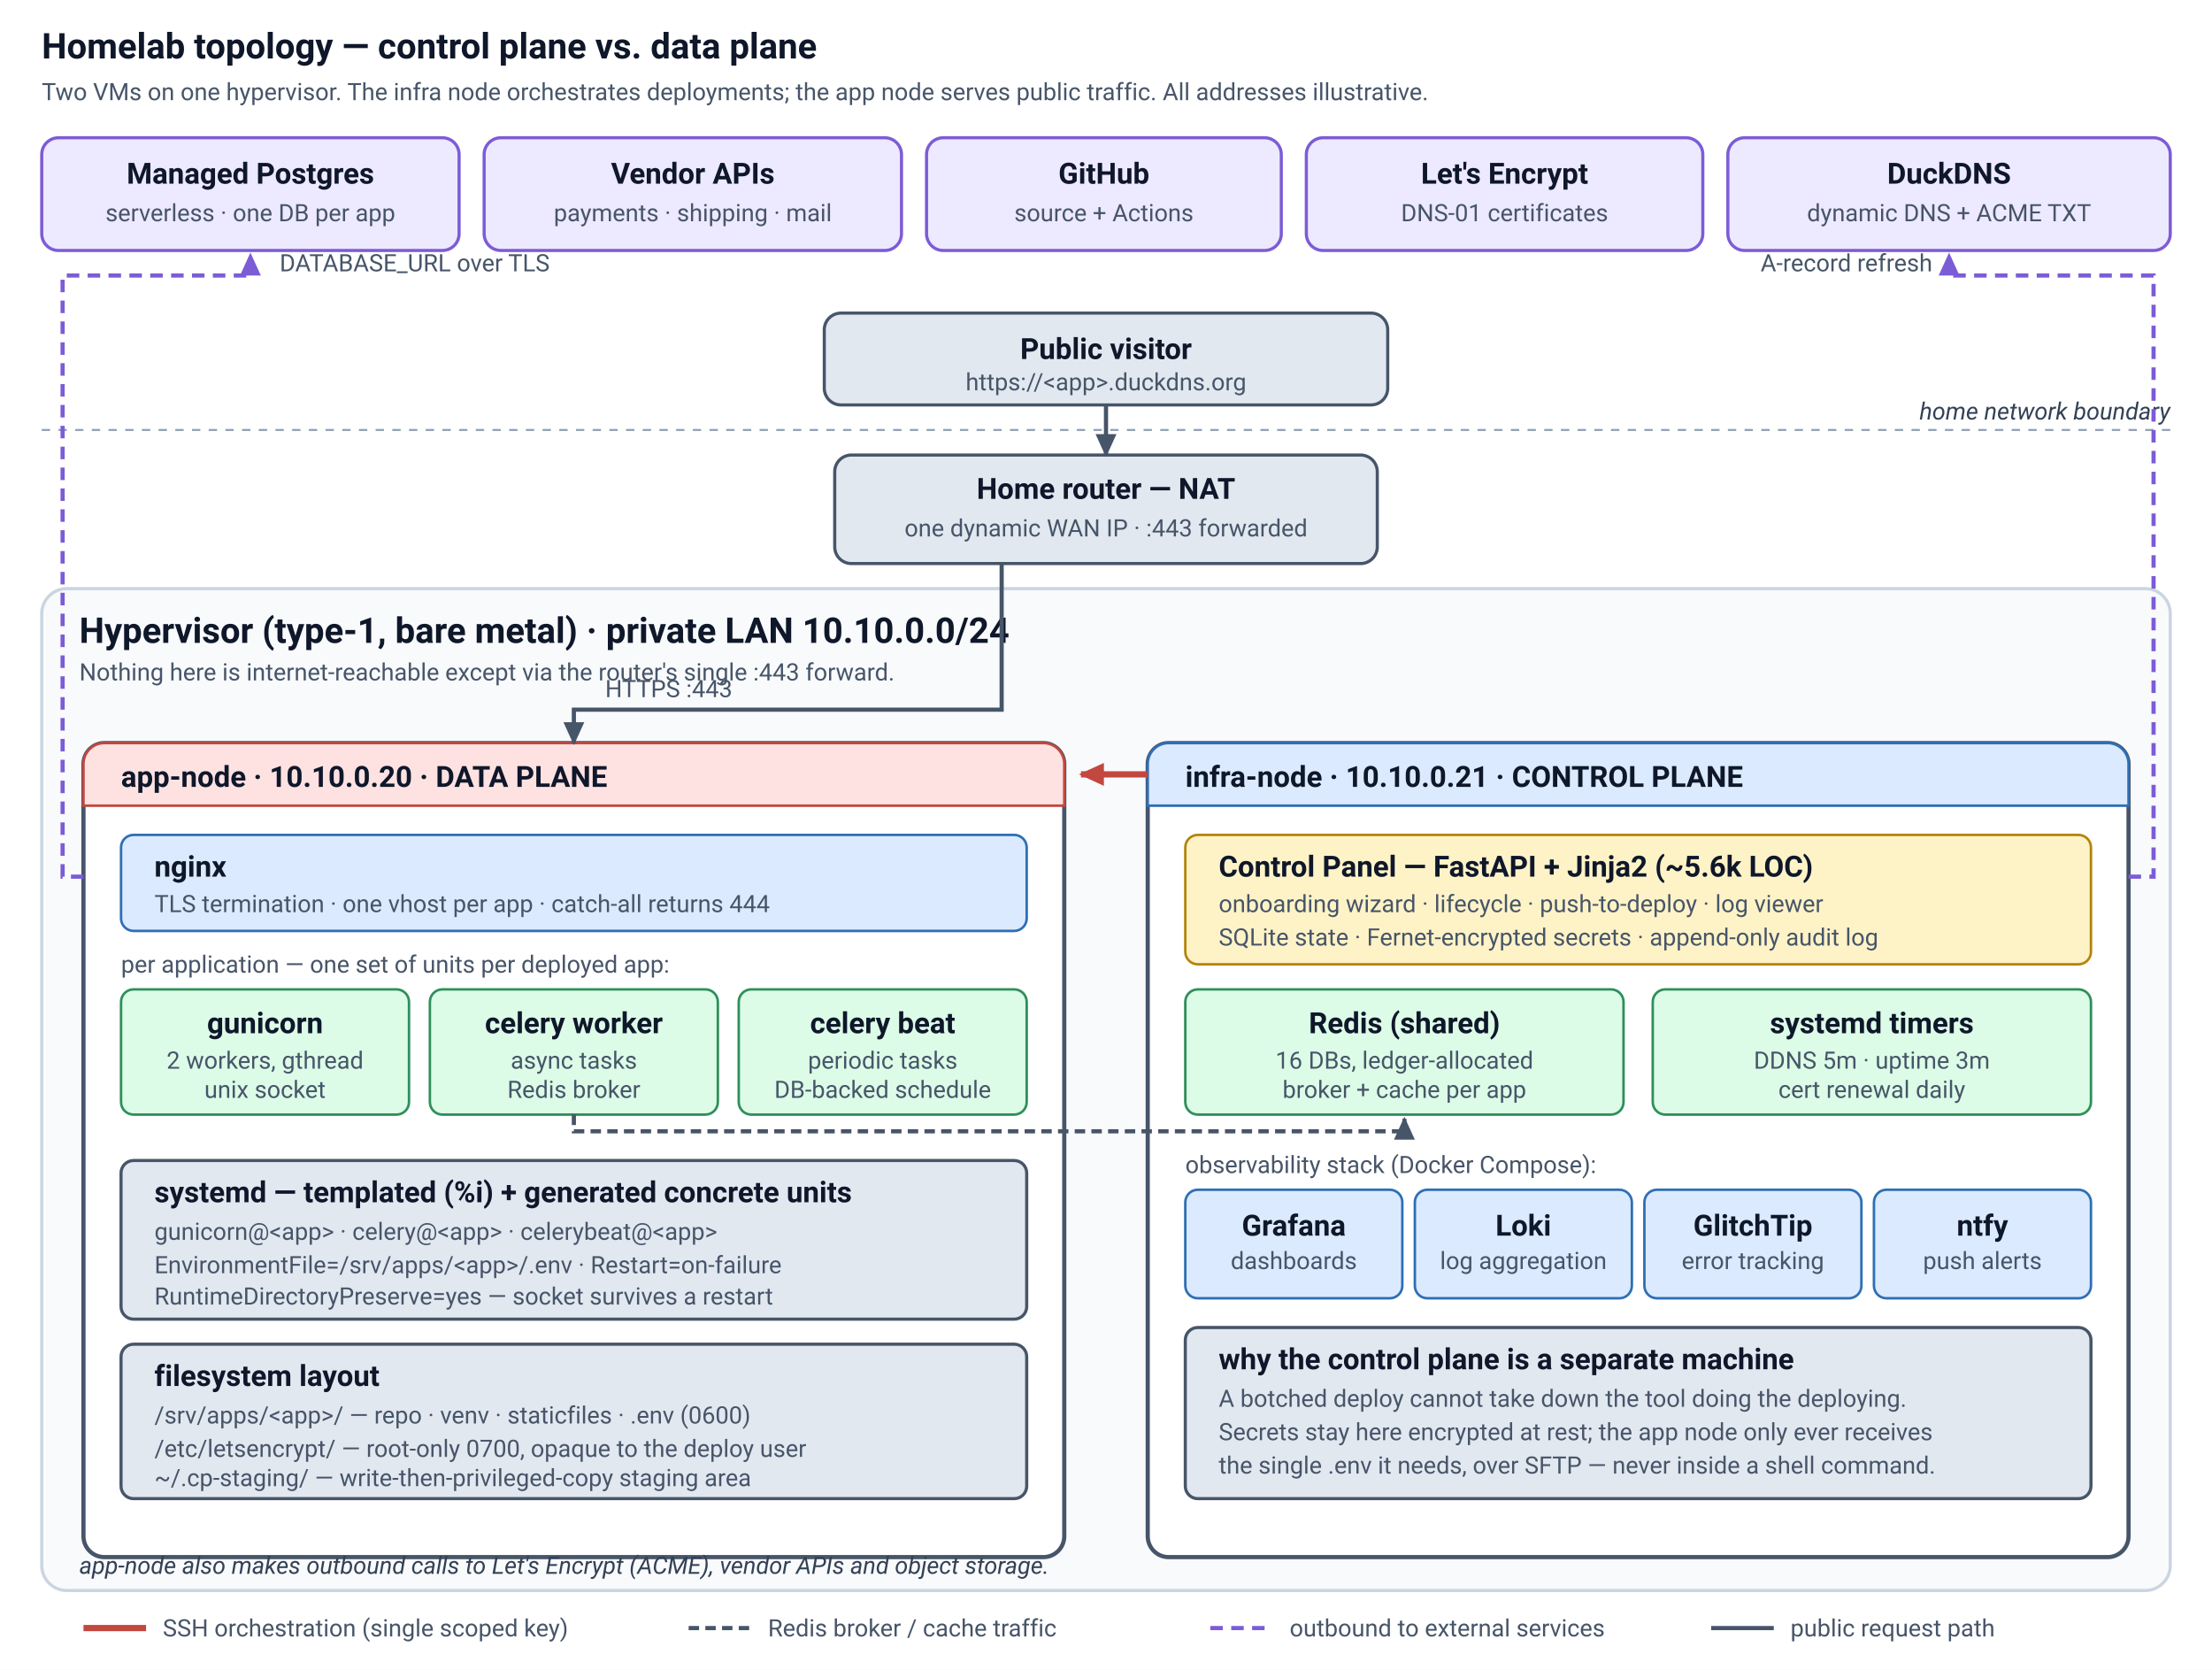
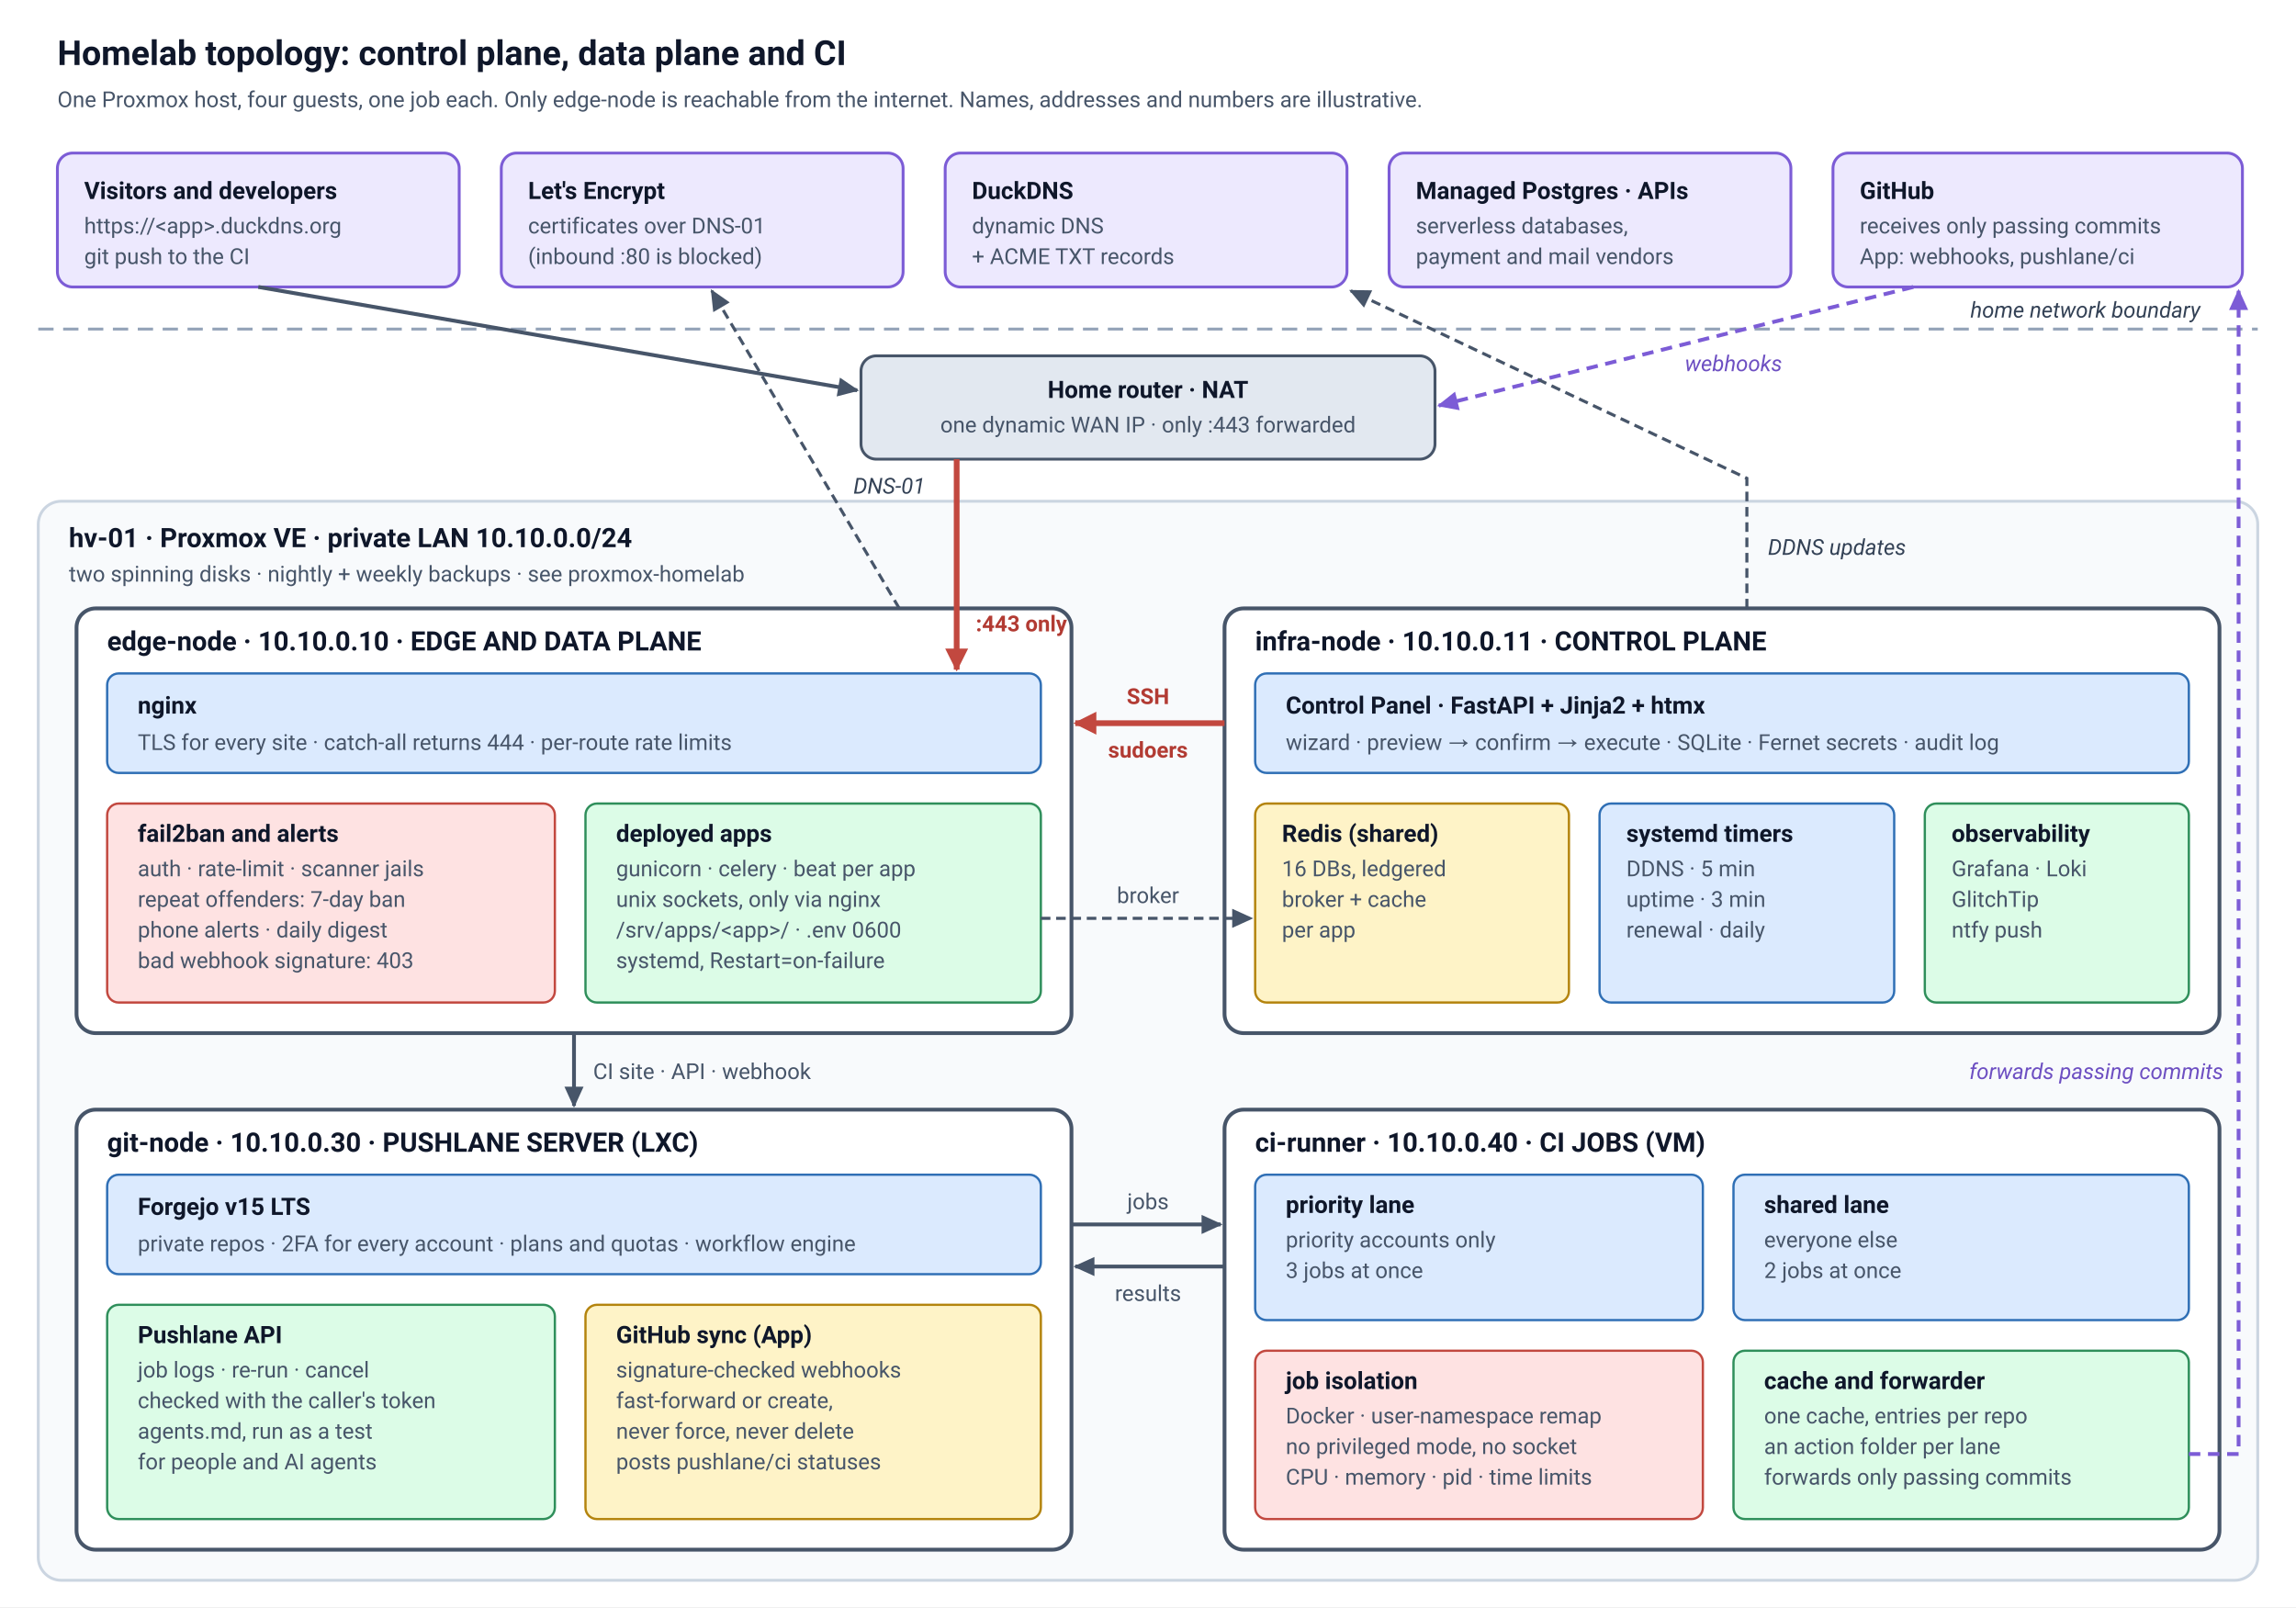
- <svg xmlns="http://www.w3.org/2000/svg" viewBox="0 0 1060 800" width="1060" height="800" font-family="ui-sans-serif,-apple-system,Segoe UI,Roboto,Helvetica,Arial,sans-serif">
+ <svg xmlns="http://www.w3.org/2000/svg" viewBox="0 0 1200 840" width="1200" height="840" font-family="ui-sans-serif,-apple-system,Segoe UI,Roboto,Helvetica,Arial,sans-serif">
  <style>
+     .bg    { fill:#ffffff; }
    .frame { fill:#f8fafc; stroke:#cbd5e1; stroke-width:1.5; }
    .ext   { fill:#ede9fe; stroke:#7c5cd6; stroke-width:1.5; }
    .vm    { fill:#ffffff; stroke:#475569; stroke-width:2; }
    .svc   { fill:#dbeafe; stroke:#2f6fb5; stroke-width:1.2; }
    .svcg  { fill:#dcfce7; stroke:#2f8f5b; stroke-width:1.2; }
    .svca  { fill:#fef3c7; stroke:#b4840e; stroke-width:1.2; }
    .svcr  { fill:#fee2e2; stroke:#c2483f; stroke-width:1.2; }
    .net   { fill:#e2e8f0; stroke:#475569; stroke-width:1.5; }
+     .th    { fill:#0f172a; font-size:18px; font-weight:700; }
    .tb    { fill:#0f172a; font-size:14px; font-weight:700; }
-     .th    { fill:#0f172a; font-size:17px; font-weight:700; }
+     .tn    { fill:#0f172a; font-size:12.5px; font-weight:700; }
    .ts    { fill:#475569; font-size:11.5px; }
    .tm    { fill:#334155; font-size:11.5px; font-style:italic; }
+     .tp    { fill:#6d4fc2; font-size:11.5px; font-style:italic; }
+     .tr    { fill:#b23b33; font-size:11.5px; font-weight:700; }
    .ln    { stroke:#475569; stroke-width:2; fill:none; }
    .lnr   { stroke:#c2483f; stroke-width:3; fill:none; }
    .lnp   { stroke:#7c5cd6; stroke-width:2; fill:none; stroke-dasharray:6 4; }
-     .lnd   { stroke:#475569; stroke-width:2; fill:none; stroke-dasharray:5 3; }
+     .lnd   { stroke:#475569; stroke-width:1.6; fill:none; stroke-dasharray:5 3; }
+     .bound { stroke:#94a3b8; stroke-width:1.5; stroke-dasharray:8 5; }
  </style>
  <defs>
    <marker id="a" markerUnits="userSpaceOnUse" markerWidth="12" markerHeight="12" refX="10" refY="5" orient="auto">
      <path d="M0,0 L0,10 L11,5 z" fill="#475569" />
    </marker>
-     <marker id="ar" markerUnits="userSpaceOnUse" markerWidth="14" markerHeight="14" refX="11" refY="5.5" orient="auto">
-       <path d="M0,0 L0,11 L12,5.5 z" fill="#c2483f" />
+     <marker id="ar" markerUnits="userSpaceOnUse" markerWidth="14" markerHeight="14" refX="11" refY="6" orient="auto">
+       <path d="M0,0 L0,12 L12,6 z" fill="#c2483f" />
    </marker>
    <marker id="ap" markerUnits="userSpaceOnUse" markerWidth="12" markerHeight="12" refX="10" refY="5" orient="auto">
      <path d="M0,0 L0,10 L11,5 z" fill="#7c5cd6" />
    </marker>
  </defs>
-   <rect x="0" y="0" width="1060" height="800" fill="#ffffff" />
-   <text class="th" x="20" y="28">Homelab topology — control plane vs. data plane</text>
-   <text class="ts" x="20" y="48">Two VMs on one hypervisor. The infra node orchestrates deployments; the app node serves public traffic. All addresses illustrative.</text>
-   <rect class="ext" x="20" y="66" width="200" height="54" rx="8" />
-   <text class="tb" x="120" y="88" text-anchor="middle">Managed Postgres</text>
-   <text class="ts" x="120" y="106" text-anchor="middle">serverless · one DB per app</text>
-   <rect class="ext" x="232" y="66" width="200" height="54" rx="8" />
-   <text class="tb" x="332" y="88" text-anchor="middle">Vendor APIs</text>
-   <text class="ts" x="332" y="106" text-anchor="middle">payments · shipping · mail</text>
-   <rect class="ext" x="444" y="66" width="170" height="54" rx="8" />
-   <text class="tb" x="529" y="88" text-anchor="middle">GitHub</text>
-   <text class="ts" x="529" y="106" text-anchor="middle">source + Actions</text>
-   <rect class="ext" x="626" y="66" width="190" height="54" rx="8" />
-   <text class="tb" x="721" y="88" text-anchor="middle">Let's Encrypt</text>
-   <text class="ts" x="721" y="106" text-anchor="middle">DNS-01 certificates</text>
-   <rect class="ext" x="828" y="66" width="212" height="54" rx="8" />
-   <text class="tb" x="934" y="88" text-anchor="middle">DuckDNS</text>
-   <text class="ts" x="934" y="106" text-anchor="middle">dynamic DNS + ACME TXT</text>
-   <rect class="net" x="395" y="150" width="270" height="44" rx="8" />
-   <text class="tb" x="530" y="172" text-anchor="middle">Public visitor</text>
-   <text class="ts" x="530" y="187" text-anchor="middle">https://&lt;app&gt;.duckdns.org</text>
-   <line x1="20" y1="206" x2="1040" y2="206" stroke="#94a3b8" stroke-width="1" stroke-dasharray="4 4" />
-   <text class="tm" x="1040" y="201" text-anchor="end">home network boundary</text>
-   <rect class="net" x="400" y="218" width="260" height="52" rx="8" />
-   <text class="tb" x="530" y="239" text-anchor="middle">Home router — NAT</text>
-   <text class="ts" x="530" y="257" text-anchor="middle">one dynamic WAN IP · :443 forwarded</text>
-   <rect class="frame" x="20" y="282" width="1020" height="480" rx="12" />
-   <text class="th" x="38" y="308">Hypervisor (type-1, bare metal) · private LAN 10.10.0.0/24</text>
-   <text class="ts" x="38" y="326">Nothing here is internet-reachable except via the router's single :443 forward.</text>
-   <rect class="vm" x="40" y="356" width="470" height="390" rx="10" />
-   <path class="svcr" d="M40 366 a10 10 0 0 1 10 -10 h450 a10 10 0 0 1 10 10 v20 h-470 z" />
-   <text class="tb" x="58" y="377">app-node · 10.10.0.20 · DATA PLANE</text>
-   <rect class="svc" x="58" y="400" width="434" height="46" rx="6" />
-   <text class="tb" x="74" y="420">nginx</text>
-   <text class="ts" x="74" y="437">TLS termination · one vhost per app · catch-all returns 444</text>
-   <text class="ts" x="58" y="466">per application — one set of units per deployed app:</text>
-   <rect class="svcg" x="58" y="474" width="138" height="60" rx="6" />
-   <text class="tb" x="127" y="495" text-anchor="middle">gunicorn</text>
-   <text class="ts" x="127" y="512" text-anchor="middle">2 workers, gthread</text>
-   <text class="ts" x="127" y="526" text-anchor="middle">unix socket</text>
-   <rect class="svcg" x="206" y="474" width="138" height="60" rx="6" />
-   <text class="tb" x="275" y="495" text-anchor="middle">celery worker</text>
-   <text class="ts" x="275" y="512" text-anchor="middle">async tasks</text>
-   <text class="ts" x="275" y="526" text-anchor="middle">Redis broker</text>
-   <rect class="svcg" x="354" y="474" width="138" height="60" rx="6" />
-   <text class="tb" x="423" y="495" text-anchor="middle">celery beat</text>
-   <text class="ts" x="423" y="512" text-anchor="middle">periodic tasks</text>
-   <text class="ts" x="423" y="526" text-anchor="middle">DB-backed schedule</text>
-   <rect class="net" x="58" y="556" width="434" height="76" rx="6" />
-   <text class="tb" x="74" y="576">systemd — templated (%i) + generated concrete units</text>
-   <text class="ts" x="74" y="594">gunicorn@&lt;app&gt; · celery@&lt;app&gt; · celerybeat@&lt;app&gt;</text>
-   <text class="ts" x="74" y="610">EnvironmentFile=/srv/apps/&lt;app&gt;/.env · Restart=on-failure</text>
-   <text class="ts" x="74" y="625">RuntimeDirectoryPreserve=yes — socket survives a restart</text>
-   <rect class="net" x="58" y="644" width="434" height="74" rx="6" />
-   <text class="tb" x="74" y="664">filesystem layout</text>
-   <text class="ts" x="74" y="682">/srv/apps/&lt;app&gt;/ — repo · venv · staticfiles · .env (0600)</text>
-   <text class="ts" x="74" y="698">/etc/letsencrypt/ — root-only 0700, opaque to the deploy user</text>
-   <text class="ts" x="74" y="712">~/.cp-staging/ — write-then-privileged-copy staging area</text>
-   <rect class="vm" x="550" y="356" width="470" height="390" rx="10" />
-   <path class="svc" d="M550 366 a10 10 0 0 1 10 -10 h450 a10 10 0 0 1 10 10 v20 h-470 z" />
-   <text class="tb" x="568" y="377">infra-node · 10.10.0.21 · CONTROL PLANE</text>
-   <rect class="svca" x="568" y="400" width="434" height="62" rx="6" />
-   <text class="tb" x="584" y="420">Control Panel — FastAPI + Jinja2 (~5.6k LOC)</text>
-   <text class="ts" x="584" y="437">onboarding wizard · lifecycle · push-to-deploy · log viewer</text>
-   <text class="ts" x="584" y="453">SQLite state · Fernet-encrypted secrets · append-only audit log</text>
-   <rect class="svcg" x="568" y="474" width="210" height="60" rx="6" />
-   <text class="tb" x="673" y="495" text-anchor="middle">Redis (shared)</text>
-   <text class="ts" x="673" y="512" text-anchor="middle">16 DBs, ledger-allocated</text>
-   <text class="ts" x="673" y="526" text-anchor="middle">broker + cache per app</text>
-   <rect class="svcg" x="792" y="474" width="210" height="60" rx="6" />
-   <text class="tb" x="897" y="495" text-anchor="middle">systemd timers</text>
-   <text class="ts" x="897" y="512" text-anchor="middle">DDNS 5m · uptime 3m</text>
-   <text class="ts" x="897" y="526" text-anchor="middle">cert renewal daily</text>
-   <text class="ts" x="568" y="562">observability stack (Docker Compose):</text>
-   <rect class="svc" x="568" y="570" width="104" height="52" rx="6" />
-   <text class="tb" x="620" y="592" text-anchor="middle">Grafana</text>
-   <text class="ts" x="620" y="608" text-anchor="middle">dashboards</text>
-   <rect class="svc" x="678" y="570" width="104" height="52" rx="6" />
-   <text class="tb" x="730" y="592" text-anchor="middle">Loki</text>
-   <text class="ts" x="730" y="608" text-anchor="middle">log aggregation</text>
-   <rect class="svc" x="788" y="570" width="104" height="52" rx="6" />
-   <text class="tb" x="840" y="592" text-anchor="middle">GlitchTip</text>
-   <text class="ts" x="840" y="608" text-anchor="middle">error tracking</text>
-   <rect class="svc" x="898" y="570" width="104" height="52" rx="6" />
-   <text class="tb" x="950" y="592" text-anchor="middle">ntfy</text>
-   <text class="ts" x="950" y="608" text-anchor="middle">push alerts</text>
-   <rect class="net" x="568" y="636" width="434" height="82" rx="6" />
-   <text class="tb" x="584" y="656">why the control plane is a separate machine</text>
-   <text class="ts" x="584" y="674">A botched deploy cannot take down the tool doing the deploying.</text>
-   <text class="ts" x="584" y="690">Secrets stay here encrypted at rest; the app node only ever receives</text>
-   <text class="ts" x="584" y="706">the single .env it needs, over SFTP — never inside a shell command.</text>
-   <text class="tm" x="38" y="754">app-node also makes outbound calls to Let's Encrypt (ACME), vendor APIs and object storage.</text>
-   <line class="ln" x1="530" y1="194" x2="530" y2="218" marker-end="url(#a)" />
-   <path class="ln" d="M 480 270 L 480 340 L 275 340 L 275 356" marker-end="url(#a)" />
-   <text class="ts" x="290" y="334">HTTPS :443</text>
-   <path class="lnr" d="M 550 371 L 518 371" marker-end="url(#ar)" />
-   <path class="lnd" d="M 275 534 L 275 542 L 673 542 L 673 536" marker-end="url(#a)" />
-   <path class="lnp" d="M 40 420 L 30 420 L 30 132 L 120 132 L 120 122" marker-end="url(#ap)" />
-   <text class="ts" x="134" y="130">DATABASE_URL over TLS</text>
-   <path class="lnp" d="M 1020 420 L 1032 420 L 1032 132 L 934 132 L 934 122" marker-end="url(#ap)" />
-   <text class="ts" x="926" y="130" text-anchor="end">A-record refresh</text>
-   <line class="lnr" x1="40" y1="780" x2="70" y2="780" />
-   <text class="ts" x="78" y="784">SSH orchestration (single scoped key)</text>
-   <line class="lnd" x1="330" y1="780" x2="360" y2="780" />
-   <text class="ts" x="368" y="784">Redis broker / cache traffic</text>
-   <line class="lnp" x1="580" y1="780" x2="610" y2="780" />
-   <text class="ts" x="618" y="784">outbound to external services</text>
-   <line class="ln" x1="820" y1="780" x2="850" y2="780" />
-   <text class="ts" x="858" y="784">public request path</text>
+   <rect class="bg" x="0" y="0" width="1200" height="840" />
+   <text class="th" x="30" y="34">Homelab topology: control plane, data plane and CI</text>
+   <text class="ts" x="30" y="56">One Proxmox host, four guests, one job each. Only edge-node is reachable from the internet. Names, addresses and numbers are illustrative.</text>
+   <rect class="ext" x="30" y="80" width="210" height="70" rx="8" />
+   <text class="tn" x="44" y="104">Visitors and developers</text>
+   <text class="ts" x="44" y="122">https://&lt;app&gt;.duckdns.org</text>
+   <text class="ts" x="44" y="138">git push to the CI</text>
+   <rect class="ext" x="262" y="80" width="210" height="70" rx="8" />
+   <text class="tn" x="276" y="104">Let's Encrypt</text>
+   <text class="ts" x="276" y="122">certificates over DNS-01</text>
+   <text class="ts" x="276" y="138">(inbound :80 is blocked)</text>
+   <rect class="ext" x="494" y="80" width="210" height="70" rx="8" />
+   <text class="tn" x="508" y="104">DuckDNS</text>
+   <text class="ts" x="508" y="122">dynamic DNS</text>
+   <text class="ts" x="508" y="138">+ ACME TXT records</text>
+   <rect class="ext" x="726" y="80" width="210" height="70" rx="8" />
+   <text class="tn" x="740" y="104">Managed Postgres · APIs</text>
+   <text class="ts" x="740" y="122">serverless databases,</text>
+   <text class="ts" x="740" y="138">payment and mail vendors</text>
+   <rect class="ext" x="958" y="80" width="214" height="70" rx="8" />
+   <text class="tn" x="972" y="104">GitHub</text>
+   <text class="ts" x="972" y="122">receives only passing commits</text>
+   <text class="ts" x="972" y="138">App: webhooks, pushlane/ci</text>
+   <line class="bound" x1="20" y1="172" x2="1180" y2="172" />
+   <text class="tm" x="1150" y="166" text-anchor="end">home network boundary</text>
+   <rect class="net" x="450" y="186" width="300" height="54" rx="8" />
+   <text class="tn" x="600" y="208" text-anchor="middle">Home router · NAT</text>
+   <text class="ts" x="600" y="226" text-anchor="middle">one dynamic WAN IP · only :443 forwarded</text>
+   <rect class="frame" x="20" y="262" width="1160" height="564" rx="12" />
+   <text class="tb" x="36" y="286">hv-01 · Proxmox VE · private LAN 10.10.0.0/24</text>
+   <text class="ts" x="36" y="304">two spinning disks · nightly + weekly backups · see proxmox-homelab</text>
+   <rect class="vm" x="40" y="318" width="520" height="222" rx="10" />
+   <text class="tb" x="56" y="340">edge-node · 10.10.0.10 · EDGE AND DATA PLANE</text>
+   <rect class="svc" x="56" y="352" width="488" height="52" rx="6" />
+   <text class="tn" x="72" y="373">nginx</text>
+   <text class="ts" x="72" y="392">TLS for every site · catch-all returns 444 · per-route rate limits</text>
+   <rect class="svcr" x="56" y="420" width="234" height="104" rx="6" />
+   <text class="tn" x="72" y="440">fail2ban and alerts</text>
+   <text class="ts" x="72" y="458">auth · rate-limit · scanner jails</text>
+   <text class="ts" x="72" y="474">repeat offenders: 7-day ban</text>
+   <text class="ts" x="72" y="490">phone alerts · daily digest</text>
+   <text class="ts" x="72" y="506">bad webhook signature: 403</text>
+   <rect class="svcg" x="306" y="420" width="238" height="104" rx="6" />
+   <text class="tn" x="322" y="440">deployed apps</text>
+   <text class="ts" x="322" y="458">gunicorn · celery · beat per app</text>
+   <text class="ts" x="322" y="474">unix sockets, only via nginx</text>
+   <text class="ts" x="322" y="490">/srv/apps/&lt;app&gt;/ · .env 0600</text>
+   <text class="ts" x="322" y="506">systemd, Restart=on-failure</text>
+   <rect class="vm" x="640" y="318" width="520" height="222" rx="10" />
+   <text class="tb" x="656" y="340">infra-node · 10.10.0.11 · CONTROL PLANE</text>
+   <rect class="svc" x="656" y="352" width="488" height="52" rx="6" />
+   <text class="tn" x="672" y="373">Control Panel · FastAPI + Jinja2 + htmx</text>
+   <text class="ts" x="672" y="392">wizard · preview → confirm → execute · SQLite · Fernet secrets · audit log</text>
+   <rect class="svca" x="656" y="420" width="164" height="104" rx="6" />
+   <text class="tn" x="670" y="440">Redis (shared)</text>
+   <text class="ts" x="670" y="458">16 DBs, ledgered</text>
+   <text class="ts" x="670" y="474">broker + cache</text>
+   <text class="ts" x="670" y="490">per app</text>
+   <rect class="svc" x="836" y="420" width="154" height="104" rx="6" />
+   <text class="tn" x="850" y="440">systemd timers</text>
+   <text class="ts" x="850" y="458">DDNS · 5 min</text>
+   <text class="ts" x="850" y="474">uptime · 3 min</text>
+   <text class="ts" x="850" y="490">renewal · daily</text>
+   <rect class="svcg" x="1006" y="420" width="138" height="104" rx="6" />
+   <text class="tn" x="1020" y="440">observability</text>
+   <text class="ts" x="1020" y="458">Grafana · Loki</text>
+   <text class="ts" x="1020" y="474">GlitchTip</text>
+   <text class="ts" x="1020" y="490">ntfy push</text>
+   <rect class="vm" x="40" y="580" width="520" height="230" rx="10" />
+   <text class="tb" x="56" y="602">git-node · 10.10.0.30 · PUSHLANE SERVER (LXC)</text>
+   <rect class="svc" x="56" y="614" width="488" height="52" rx="6" />
+   <text class="tn" x="72" y="635">Forgejo v15 LTS</text>
+   <text class="ts" x="72" y="654">private repos · 2FA for every account · plans and quotas · workflow engine</text>
+   <rect class="svcg" x="56" y="682" width="234" height="112" rx="6" />
+   <text class="tn" x="72" y="702">Pushlane API</text>
+   <text class="ts" x="72" y="720">job logs · re-run · cancel</text>
+   <text class="ts" x="72" y="736">checked with the caller's token</text>
+   <text class="ts" x="72" y="752">agents.md, run as a test</text>
+   <text class="ts" x="72" y="768">for people and AI agents</text>
+   <rect class="svca" x="306" y="682" width="238" height="112" rx="6" />
+   <text class="tn" x="322" y="702">GitHub sync (App)</text>
+   <text class="ts" x="322" y="720">signature-checked webhooks</text>
+   <text class="ts" x="322" y="736">fast-forward or create,</text>
+   <text class="ts" x="322" y="752">never force, never delete</text>
+   <text class="ts" x="322" y="768">posts pushlane/ci statuses</text>
+   <rect class="vm" x="640" y="580" width="520" height="230" rx="10" />
+   <text class="tb" x="656" y="602">ci-runner · 10.10.0.40 · CI JOBS (VM)</text>
+   <rect class="svc" x="656" y="614" width="234" height="76" rx="6" />
+   <text class="tn" x="672" y="634">priority lane</text>
+   <text class="ts" x="672" y="652">priority accounts only</text>
+   <text class="ts" x="672" y="668">3 jobs at once</text>
+   <rect class="svc" x="906" y="614" width="238" height="76" rx="6" />
+   <text class="tn" x="922" y="634">shared lane</text>
+   <text class="ts" x="922" y="652">everyone else</text>
+   <text class="ts" x="922" y="668">2 jobs at once</text>
+   <rect class="svcr" x="656" y="706" width="234" height="88" rx="6" />
+   <text class="tn" x="672" y="726">job isolation</text>
+   <text class="ts" x="672" y="744">Docker · user-namespace remap</text>
+   <text class="ts" x="672" y="760">no privileged mode, no socket</text>
+   <text class="ts" x="672" y="776">CPU · memory · pid · time limits</text>
+   <rect class="svcg" x="906" y="706" width="238" height="88" rx="6" />
+   <text class="tn" x="922" y="726">cache and forwarder</text>
+   <text class="ts" x="922" y="744">one cache, entries per repo</text>
+   <text class="ts" x="922" y="760">an action folder per lane</text>
+   <text class="ts" x="922" y="776">forwards only passing commits</text>
+   <path class="ln" d="M135,150 L448,204" marker-end="url(#a)" />
+   <path class="lnp" d="M1000,150 L752,212" marker-end="url(#ap)" />
+   <text class="tp" x="906" y="194" text-anchor="middle">webhooks</text>
+   <path class="lnr" d="M500,240 L500,350" marker-end="url(#ar)" />
+   <text class="tr" x="510" y="330">:443 only</text>
+   <path class="ln" d="M300,540 L300,578" marker-end="url(#a)" />
+   <text class="ts" x="310" y="564">CI site · API · webhook</text>
+   <path class="lnr" d="M640,378 L562,378" marker-end="url(#ar)" />
+   <text class="tr" x="600" y="368" text-anchor="middle">SSH</text>
+   <text class="tr" x="600" y="396" text-anchor="middle">sudoers</text>
+   <path class="lnd" d="M544,480 L654,480" marker-end="url(#a)" />
+   <text class="ts" x="600" y="472" text-anchor="middle">broker</text>
+   <path class="ln" d="M560,640 L638,640" marker-end="url(#a)" />
+   <text class="ts" x="600" y="632" text-anchor="middle">jobs</text>
+   <path class="ln" d="M640,662 L562,662" marker-end="url(#a)" />
+   <text class="ts" x="600" y="680" text-anchor="middle">results</text>
+   <path class="lnp" d="M1144,760 H1170 V152" marker-end="url(#ap)" />
+   <text class="tp" x="1162" y="564" text-anchor="end">forwards passing commits</text>
+   <path class="lnd" d="M913,318 V250 L706,152" marker-end="url(#a)" />
+   <text class="tm" x="924" y="290">DDNS updates</text>
+   <path class="lnd" d="M470,318 L372,152" marker-end="url(#a)" />
+   <text class="tm" x="446" y="258">DNS-01</text>
</svg>
